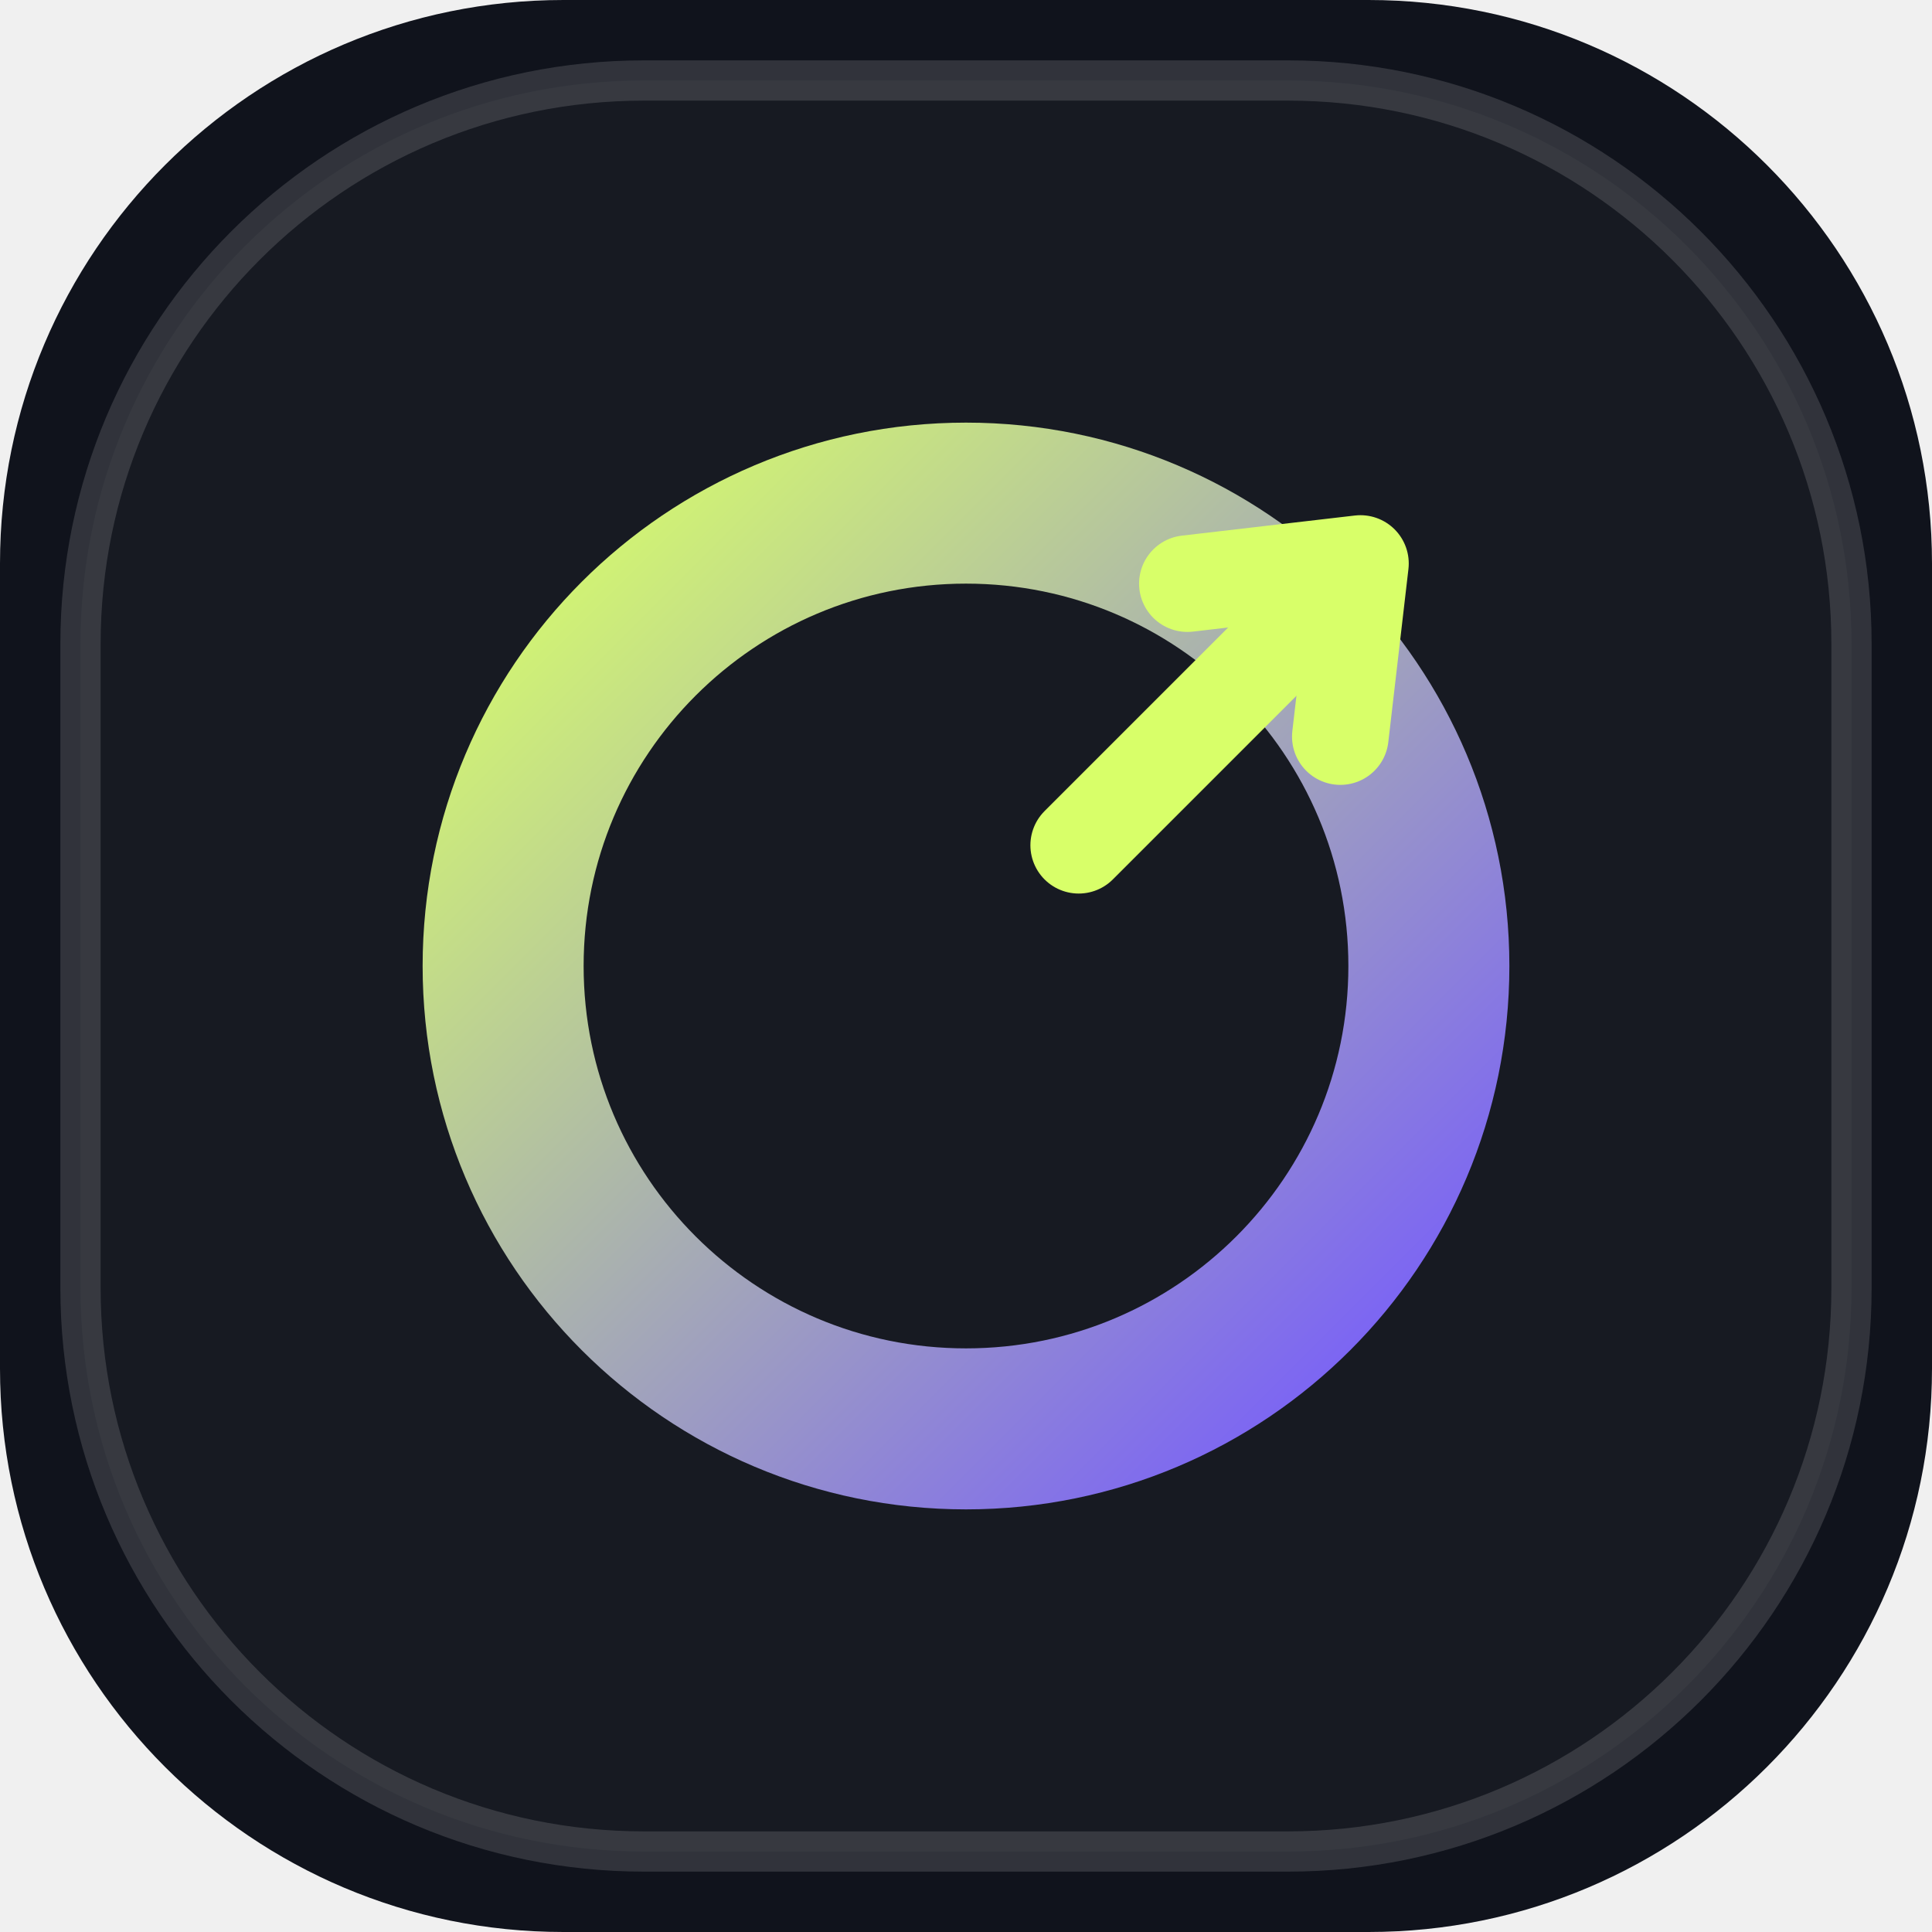
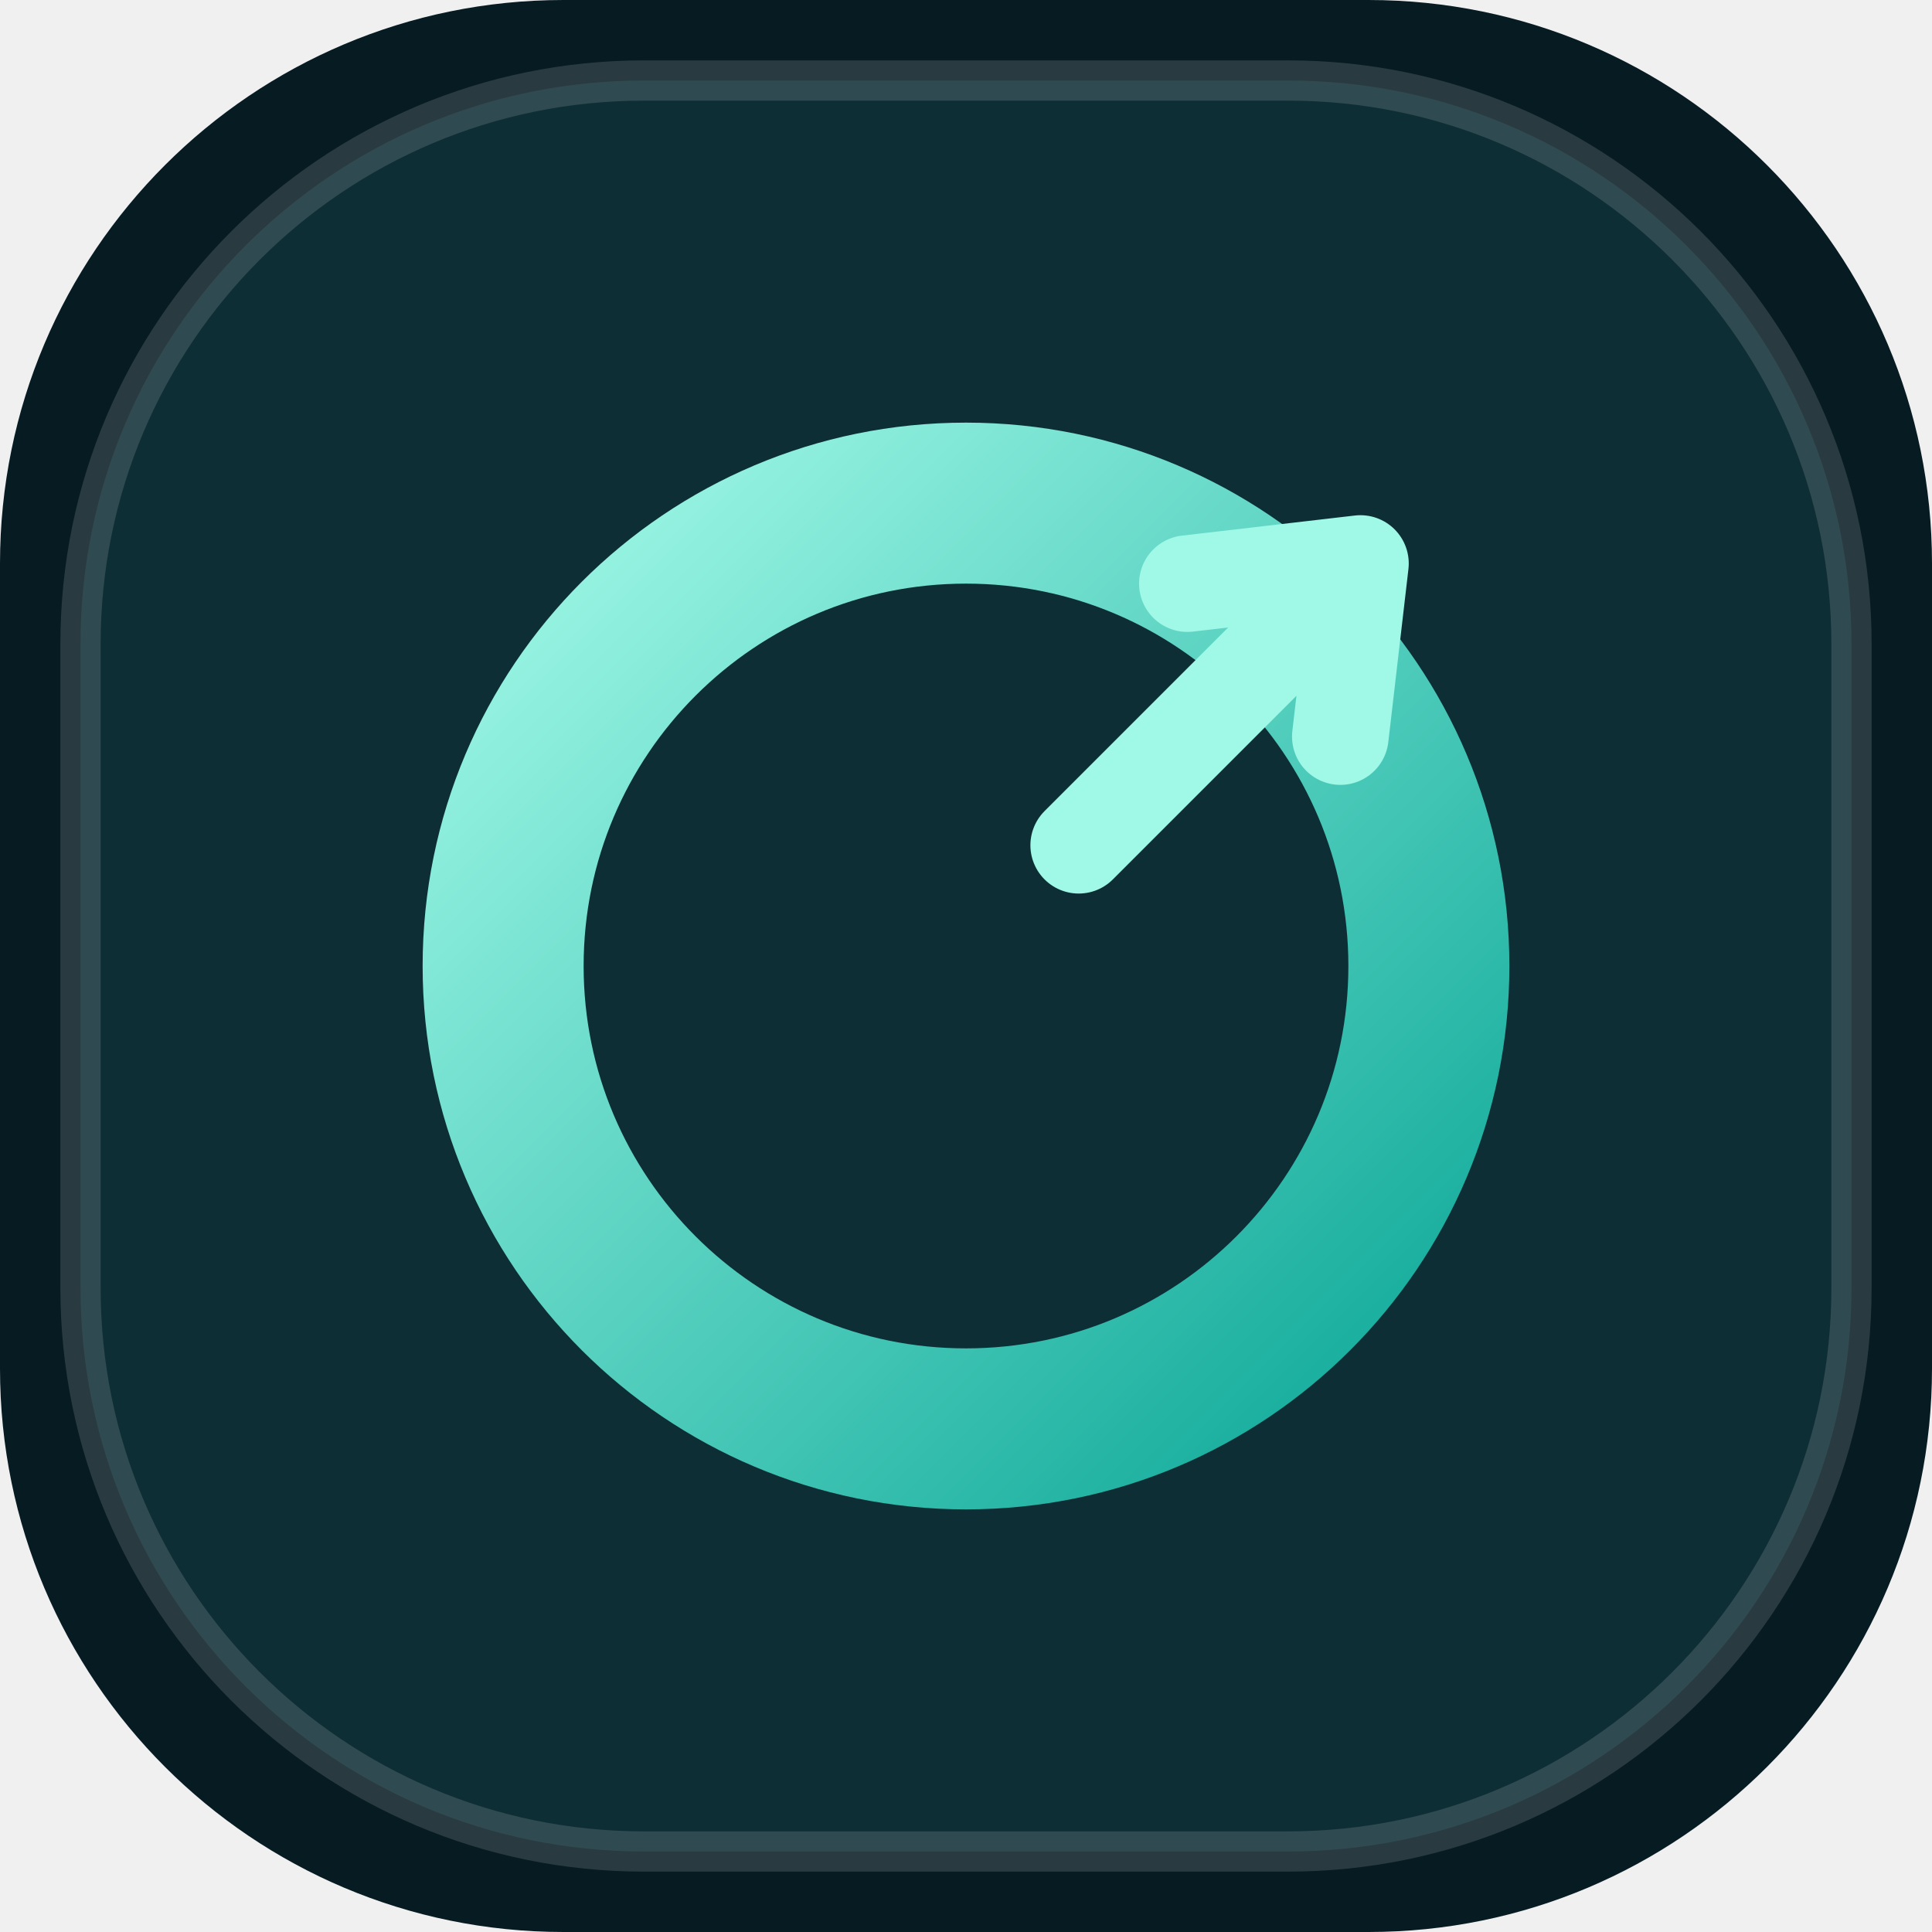
<svg xmlns="http://www.w3.org/2000/svg" width="512" height="512" viewBox="0 0 48 48" role="img" aria-label="OppMatcher logo">
  <defs>
    <linearGradient id="om-ring" x1="0" y1="0" x2="1" y2="1">
-       <stop stop-color="#d8ff69" />
-       <stop offset="1" stop-color="#7458ff" />
+       <stop stop-color="#a0f8e7" />
+       <stop offset="1" stop-color="#0fa999" />
    </linearGradient>
  </defs>
-   <rect width="48" height="48" rx="14" fill="#10131c" />
-   <rect x="2" y="2" width="44" height="44" rx="14" fill="#171a22" stroke="#ffffff" stroke-opacity=".14" />
+   <rect width="48" height="48" rx="14" fill="#071b22" />
+   <rect x="2" y="2" width="44" height="44" rx="14" fill="#0e2e35" stroke="#ffffff" stroke-opacity=".14" />
  <circle cx="24" cy="24" r="11.5" fill="none" stroke="url(#om-ring)" stroke-width="4" />
-   <path d="M29.5 14.5 33.8 14l-.5 4.3" fill="none" stroke="#d8ff69" stroke-width="2.4" stroke-linecap="round" stroke-linejoin="round" />
-   <path d="M33 14.8 26.8 21" fill="none" stroke="#d8ff69" stroke-width="2.4" stroke-linecap="round" />
+   <path d="M29.5 14.5 33.8 14l-.5 4.3" fill="none" stroke="#a0f8e7" stroke-width="2.4" stroke-linecap="round" stroke-linejoin="round" />
+   <path d="M33 14.8 26.8 21" fill="none" stroke="#a0f8e7" stroke-width="2.4" stroke-linecap="round" />
</svg>
